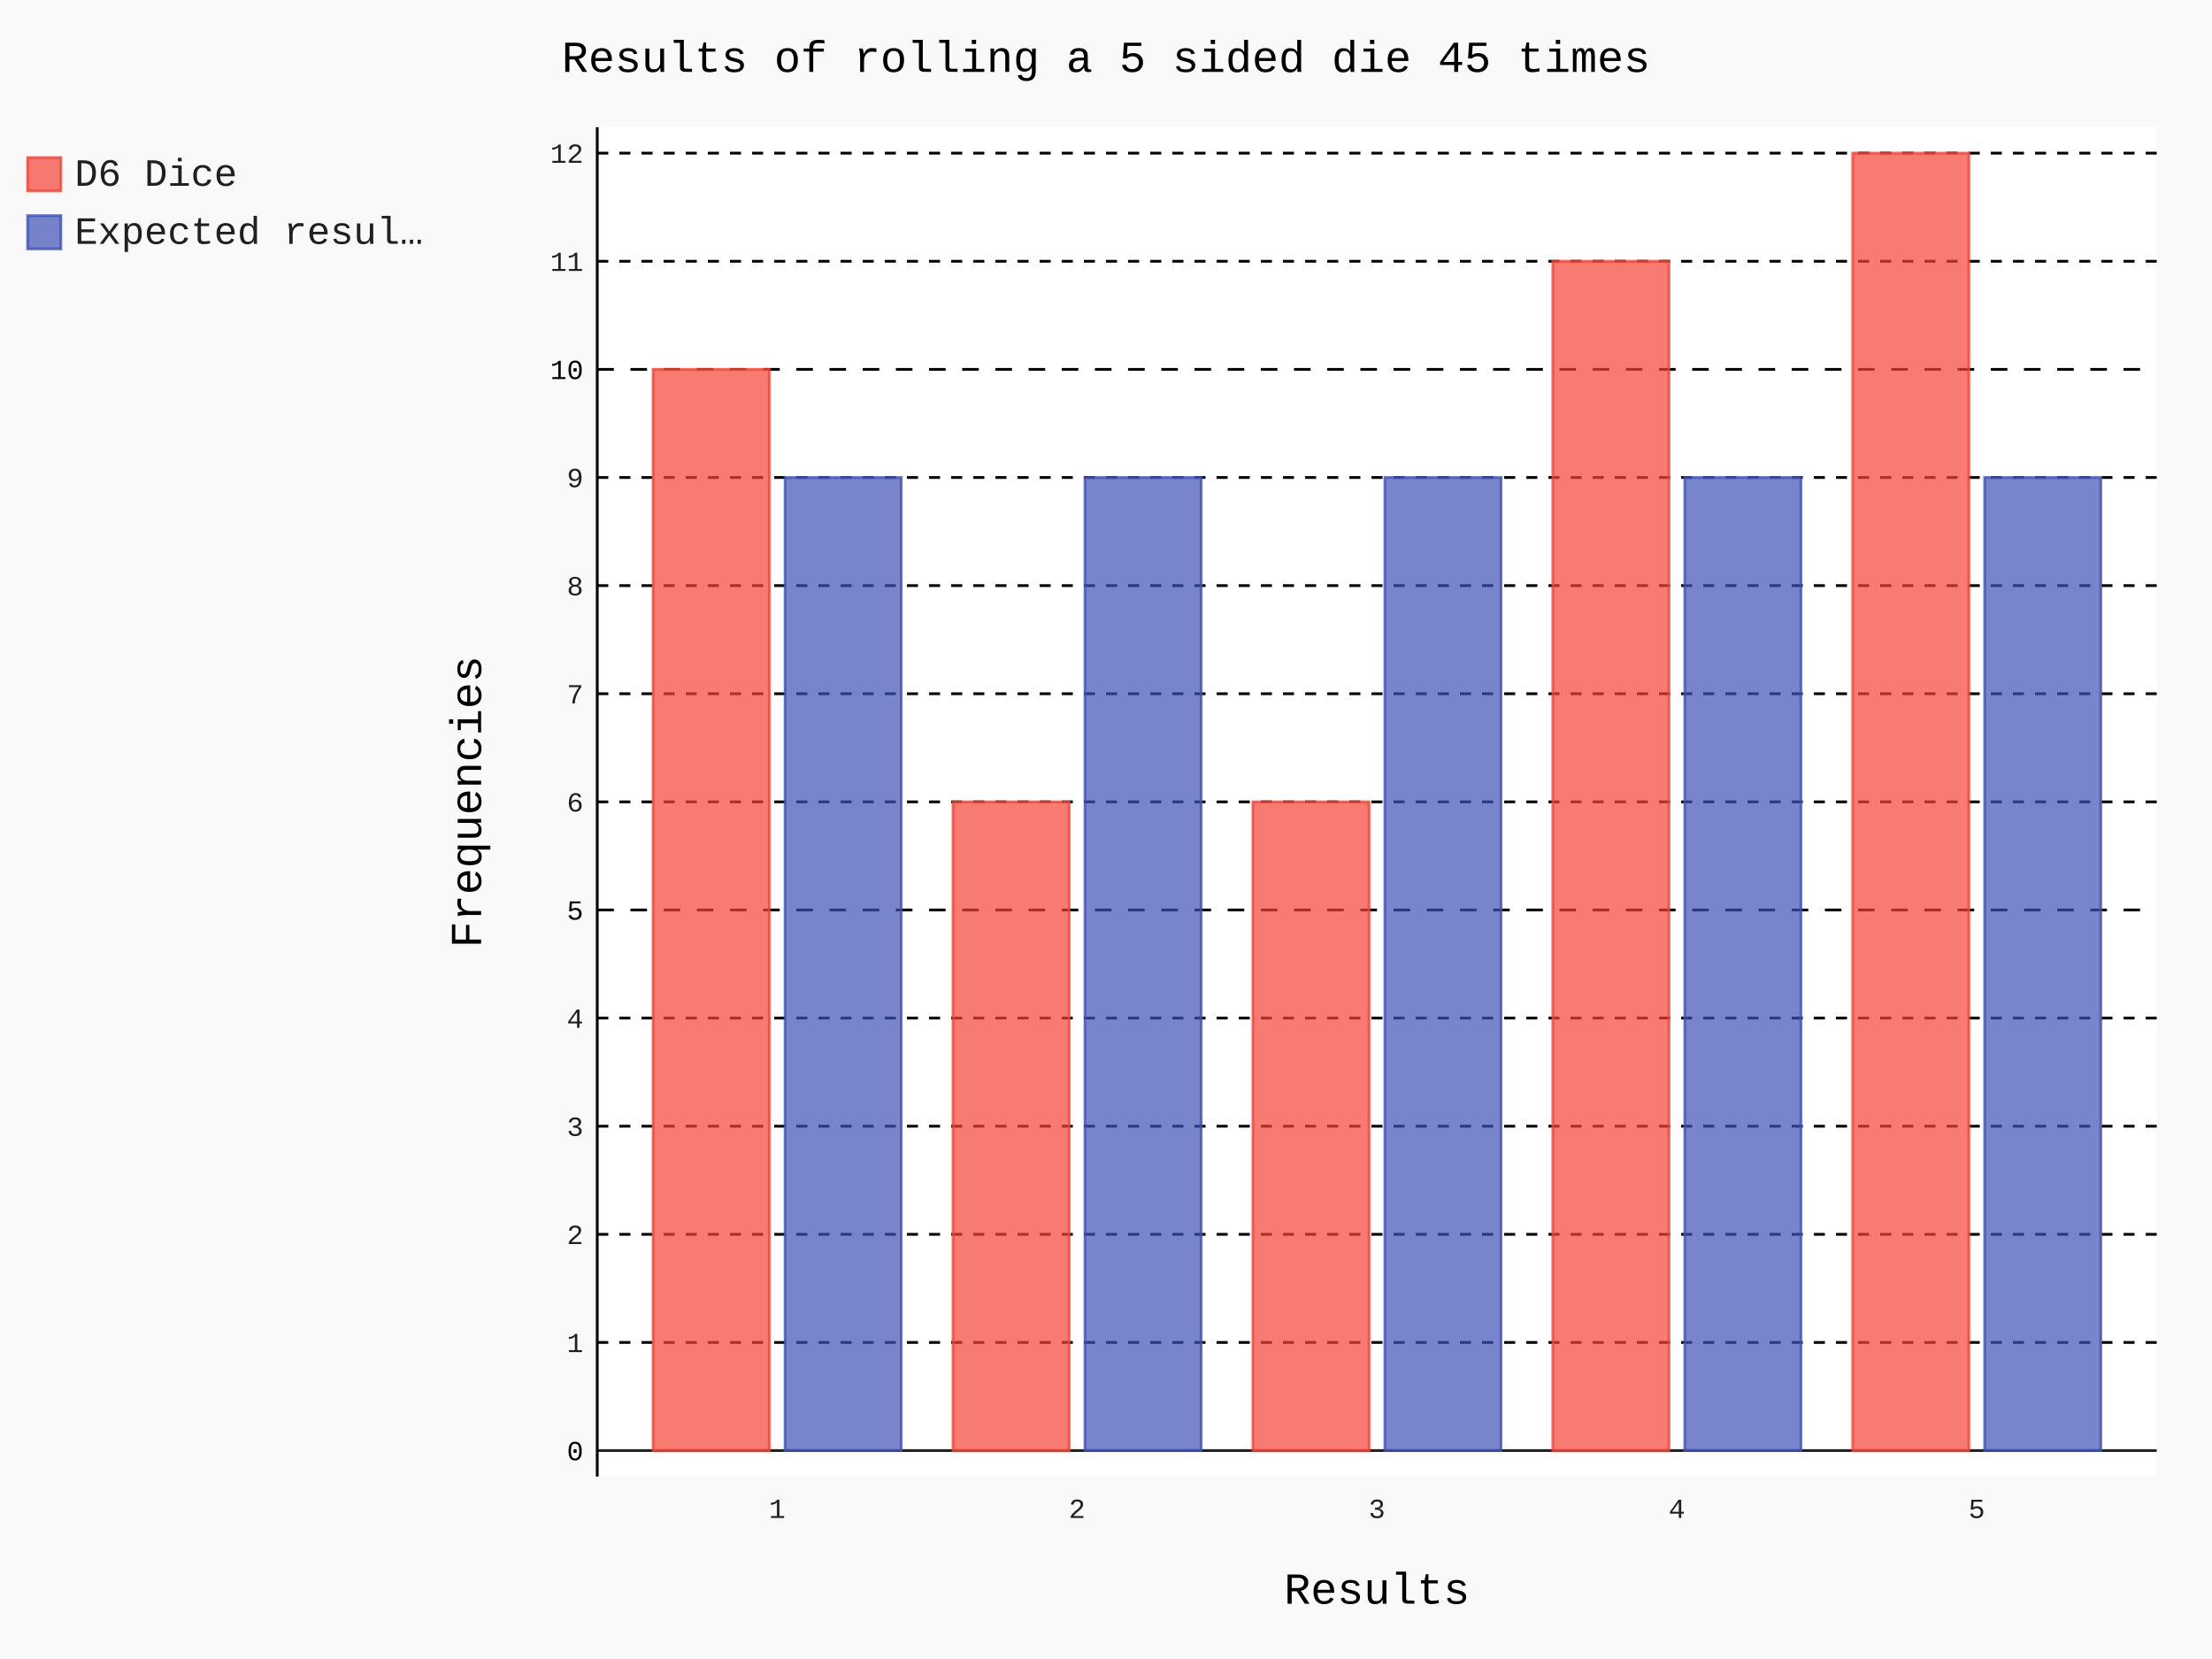
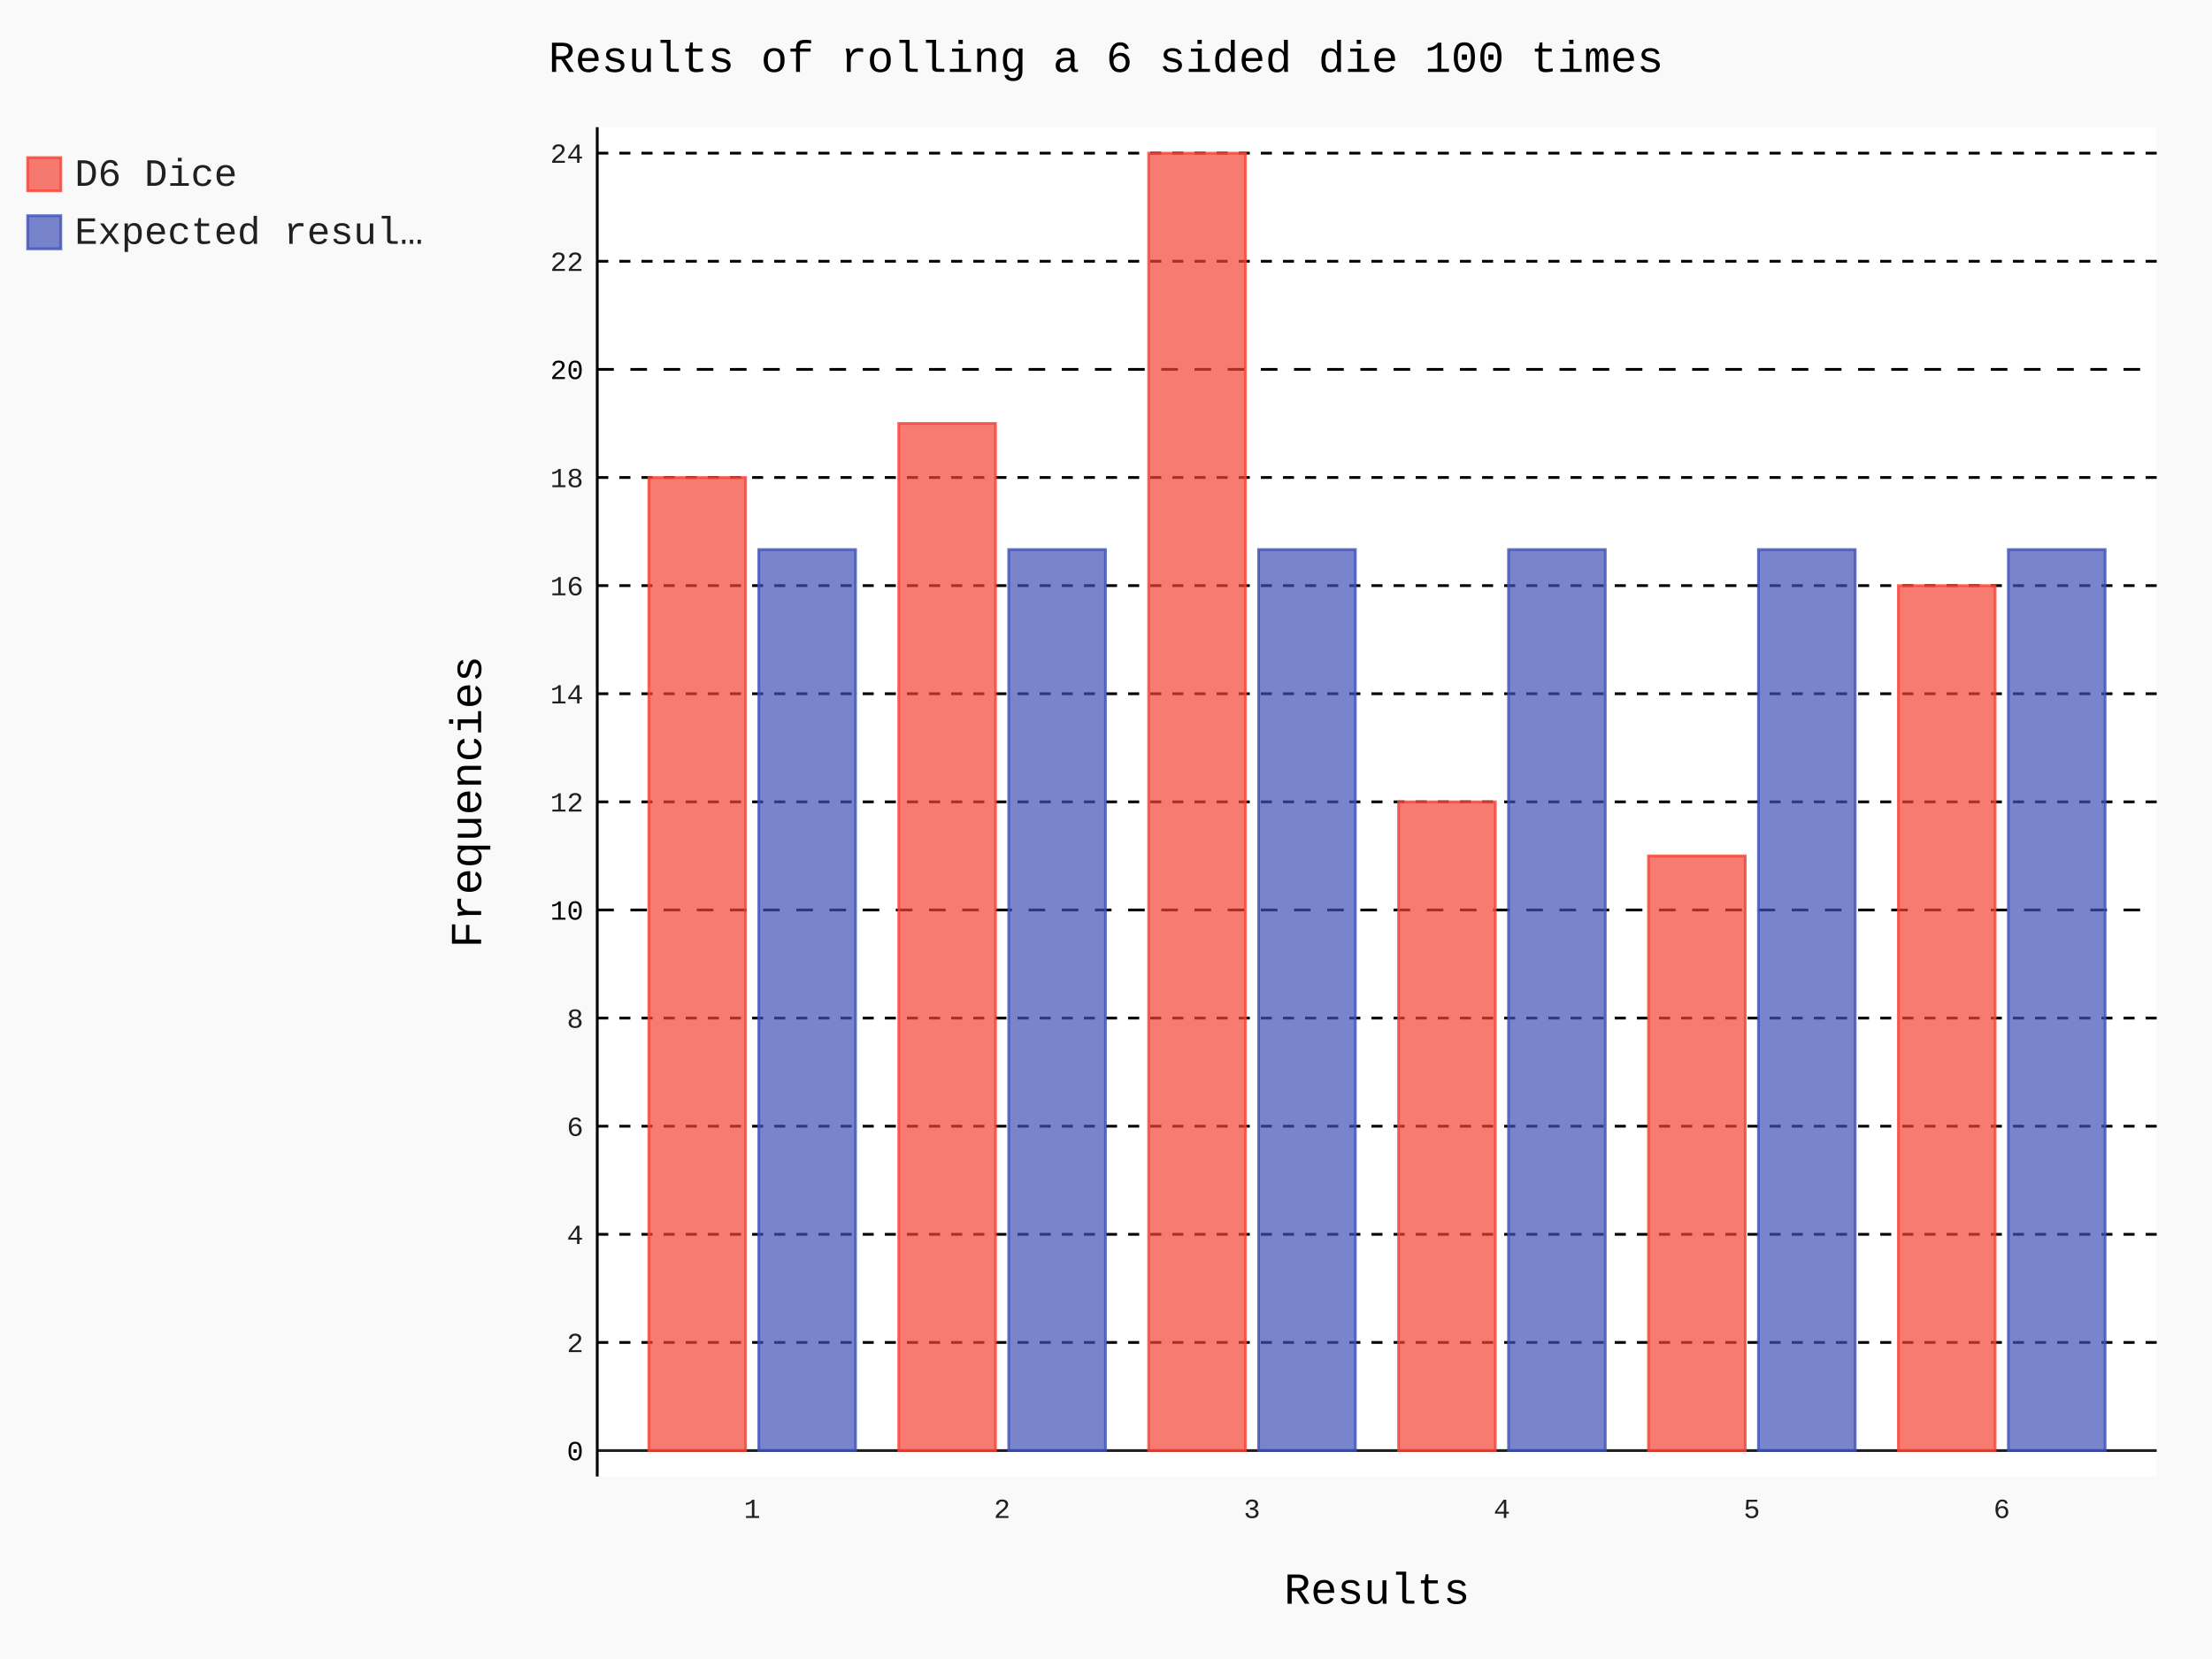
- <svg xmlns="http://www.w3.org/2000/svg" id="chart-01bf57af-cae9-4e7c-bd90-3f4e850ba0f0" class="pygal-chart" viewBox="0 0 800 600">
+ <svg xmlns="http://www.w3.org/2000/svg" id="chart-6f3b2a18-93cc-4981-b772-f54967943709" class="pygal-chart" viewBox="0 0 800 600">
  <defs>
-     <style type="text/css">#chart-01bf57af-cae9-4e7c-bd90-3f4e850ba0f0{-webkit-user-select:none;-webkit-font-smoothing:antialiased;font-family:Consolas,"Liberation Mono",Menlo,Courier,monospace}#chart-01bf57af-cae9-4e7c-bd90-3f4e850ba0f0 .title{font-family:Consolas,"Liberation Mono",Menlo,Courier,monospace;font-size:16px}#chart-01bf57af-cae9-4e7c-bd90-3f4e850ba0f0 .legends .legend text{font-family:Consolas,"Liberation Mono",Menlo,Courier,monospace;font-size:14px}#chart-01bf57af-cae9-4e7c-bd90-3f4e850ba0f0 .axis text{font-family:Consolas,"Liberation Mono",Menlo,Courier,monospace;font-size:10px}#chart-01bf57af-cae9-4e7c-bd90-3f4e850ba0f0 .axis text.major{font-family:Consolas,"Liberation Mono",Menlo,Courier,monospace;font-size:10px}#chart-01bf57af-cae9-4e7c-bd90-3f4e850ba0f0 .text-overlay text.value{font-family:Consolas,"Liberation Mono",Menlo,Courier,monospace;font-size:16px}#chart-01bf57af-cae9-4e7c-bd90-3f4e850ba0f0 .text-overlay text.label{font-family:Consolas,"Liberation Mono",Menlo,Courier,monospace;font-size:10px}#chart-01bf57af-cae9-4e7c-bd90-3f4e850ba0f0 .tooltip{font-family:Consolas,"Liberation Mono",Menlo,Courier,monospace;font-size:14px}#chart-01bf57af-cae9-4e7c-bd90-3f4e850ba0f0 text.no_data{font-family:Consolas,"Liberation Mono",Menlo,Courier,monospace;font-size:64px}
- #chart-01bf57af-cae9-4e7c-bd90-3f4e850ba0f0{background-color:rgba(249,249,249,1)}#chart-01bf57af-cae9-4e7c-bd90-3f4e850ba0f0 path,#chart-01bf57af-cae9-4e7c-bd90-3f4e850ba0f0 line,#chart-01bf57af-cae9-4e7c-bd90-3f4e850ba0f0 rect,#chart-01bf57af-cae9-4e7c-bd90-3f4e850ba0f0 circle{-webkit-transition:150ms;-moz-transition:150ms;transition:150ms}#chart-01bf57af-cae9-4e7c-bd90-3f4e850ba0f0 .graph &gt; .background{fill:rgba(249,249,249,1)}#chart-01bf57af-cae9-4e7c-bd90-3f4e850ba0f0 .plot &gt; .background{fill:rgba(255,255,255,1)}#chart-01bf57af-cae9-4e7c-bd90-3f4e850ba0f0 .graph{fill:rgba(0,0,0,.87)}#chart-01bf57af-cae9-4e7c-bd90-3f4e850ba0f0 text.no_data{fill:rgba(0,0,0,1)}#chart-01bf57af-cae9-4e7c-bd90-3f4e850ba0f0 .title{fill:rgba(0,0,0,1)}#chart-01bf57af-cae9-4e7c-bd90-3f4e850ba0f0 .legends .legend text{fill:rgba(0,0,0,.87)}#chart-01bf57af-cae9-4e7c-bd90-3f4e850ba0f0 .legends .legend:hover text{fill:rgba(0,0,0,1)}#chart-01bf57af-cae9-4e7c-bd90-3f4e850ba0f0 .axis .line{stroke:rgba(0,0,0,1)}#chart-01bf57af-cae9-4e7c-bd90-3f4e850ba0f0 .axis .guide.line{stroke:rgba(0,0,0,.54)}#chart-01bf57af-cae9-4e7c-bd90-3f4e850ba0f0 .axis .major.line{stroke:rgba(0,0,0,.87)}#chart-01bf57af-cae9-4e7c-bd90-3f4e850ba0f0 .axis text.major{fill:rgba(0,0,0,1)}#chart-01bf57af-cae9-4e7c-bd90-3f4e850ba0f0 .axis.y .guides:hover .guide.line,#chart-01bf57af-cae9-4e7c-bd90-3f4e850ba0f0 .line-graph .axis.x .guides:hover .guide.line,#chart-01bf57af-cae9-4e7c-bd90-3f4e850ba0f0 .stackedline-graph .axis.x .guides:hover .guide.line,#chart-01bf57af-cae9-4e7c-bd90-3f4e850ba0f0 .xy-graph .axis.x .guides:hover .guide.line{stroke:rgba(0,0,0,1)}#chart-01bf57af-cae9-4e7c-bd90-3f4e850ba0f0 .axis .guides:hover text{fill:rgba(0,0,0,1)}#chart-01bf57af-cae9-4e7c-bd90-3f4e850ba0f0 .reactive{fill-opacity:.7;stroke-opacity:.8;stroke-width:1}#chart-01bf57af-cae9-4e7c-bd90-3f4e850ba0f0 .ci{stroke:rgba(0,0,0,.87)}#chart-01bf57af-cae9-4e7c-bd90-3f4e850ba0f0 .reactive.active,#chart-01bf57af-cae9-4e7c-bd90-3f4e850ba0f0 .active .reactive{fill-opacity:.8;stroke-opacity:.9;stroke-width:4}#chart-01bf57af-cae9-4e7c-bd90-3f4e850ba0f0 .ci .reactive.active{stroke-width:1.5}#chart-01bf57af-cae9-4e7c-bd90-3f4e850ba0f0 .series text{fill:rgba(0,0,0,1)}#chart-01bf57af-cae9-4e7c-bd90-3f4e850ba0f0 .tooltip rect{fill:rgba(255,255,255,1);stroke:rgba(0,0,0,1);-webkit-transition:opacity 150ms;-moz-transition:opacity 150ms;transition:opacity 150ms}#chart-01bf57af-cae9-4e7c-bd90-3f4e850ba0f0 .tooltip .label{fill:rgba(0,0,0,.87)}#chart-01bf57af-cae9-4e7c-bd90-3f4e850ba0f0 .tooltip .label{fill:rgba(0,0,0,.87)}#chart-01bf57af-cae9-4e7c-bd90-3f4e850ba0f0 .tooltip .legend{font-size:.8em;fill:rgba(0,0,0,.54)}#chart-01bf57af-cae9-4e7c-bd90-3f4e850ba0f0 .tooltip .x_label{font-size:.6em;fill:rgba(0,0,0,1)}#chart-01bf57af-cae9-4e7c-bd90-3f4e850ba0f0 .tooltip .xlink{font-size:.5em;text-decoration:underline}#chart-01bf57af-cae9-4e7c-bd90-3f4e850ba0f0 .tooltip .value{font-size:1.5em}#chart-01bf57af-cae9-4e7c-bd90-3f4e850ba0f0 .bound{font-size:.5em}#chart-01bf57af-cae9-4e7c-bd90-3f4e850ba0f0 .max-value{font-size:.75em;fill:rgba(0,0,0,.54)}#chart-01bf57af-cae9-4e7c-bd90-3f4e850ba0f0 .map-element{fill:rgba(255,255,255,1);stroke:rgba(0,0,0,.54) !important}#chart-01bf57af-cae9-4e7c-bd90-3f4e850ba0f0 .map-element .reactive{fill-opacity:inherit;stroke-opacity:inherit}#chart-01bf57af-cae9-4e7c-bd90-3f4e850ba0f0 .color-0,#chart-01bf57af-cae9-4e7c-bd90-3f4e850ba0f0 .color-0 a:visited{stroke:#F44336;fill:#F44336}#chart-01bf57af-cae9-4e7c-bd90-3f4e850ba0f0 .color-1,#chart-01bf57af-cae9-4e7c-bd90-3f4e850ba0f0 .color-1 a:visited{stroke:#3F51B5;fill:#3F51B5}#chart-01bf57af-cae9-4e7c-bd90-3f4e850ba0f0 .text-overlay .color-0 text{fill:black}#chart-01bf57af-cae9-4e7c-bd90-3f4e850ba0f0 .text-overlay .color-1 text{fill:black}#chart-01bf57af-cae9-4e7c-bd90-3f4e850ba0f0 .series.serie-1{stroke-width:2}
- #chart-01bf57af-cae9-4e7c-bd90-3f4e850ba0f0 text.no_data{text-anchor:middle}#chart-01bf57af-cae9-4e7c-bd90-3f4e850ba0f0 .guide.line{fill:none}#chart-01bf57af-cae9-4e7c-bd90-3f4e850ba0f0 .centered{text-anchor:middle}#chart-01bf57af-cae9-4e7c-bd90-3f4e850ba0f0 .title{text-anchor:middle}#chart-01bf57af-cae9-4e7c-bd90-3f4e850ba0f0 .legends .legend text{fill-opacity:1}#chart-01bf57af-cae9-4e7c-bd90-3f4e850ba0f0 .axis.x text{text-anchor:middle}#chart-01bf57af-cae9-4e7c-bd90-3f4e850ba0f0 .axis.x:not(.web) text[transform]{text-anchor:start}#chart-01bf57af-cae9-4e7c-bd90-3f4e850ba0f0 .axis.x:not(.web) text[transform].backwards{text-anchor:end}#chart-01bf57af-cae9-4e7c-bd90-3f4e850ba0f0 .axis.y text{text-anchor:end}#chart-01bf57af-cae9-4e7c-bd90-3f4e850ba0f0 .axis.y text[transform].backwards{text-anchor:start}#chart-01bf57af-cae9-4e7c-bd90-3f4e850ba0f0 .axis.y2 text{text-anchor:start}#chart-01bf57af-cae9-4e7c-bd90-3f4e850ba0f0 .axis.y2 text[transform].backwards{text-anchor:end}#chart-01bf57af-cae9-4e7c-bd90-3f4e850ba0f0 .axis .guide.line{stroke-dasharray:4,4;stroke:black}#chart-01bf57af-cae9-4e7c-bd90-3f4e850ba0f0 .axis .major.guide.line{stroke-dasharray:6,6;stroke:black}#chart-01bf57af-cae9-4e7c-bd90-3f4e850ba0f0 .horizontal .axis.y .guide.line,#chart-01bf57af-cae9-4e7c-bd90-3f4e850ba0f0 .horizontal .axis.y2 .guide.line,#chart-01bf57af-cae9-4e7c-bd90-3f4e850ba0f0 .vertical .axis.x .guide.line{opacity:0}#chart-01bf57af-cae9-4e7c-bd90-3f4e850ba0f0 .horizontal .axis.always_show .guide.line,#chart-01bf57af-cae9-4e7c-bd90-3f4e850ba0f0 .vertical .axis.always_show .guide.line{opacity:1 !important}#chart-01bf57af-cae9-4e7c-bd90-3f4e850ba0f0 .axis.y .guides:hover .guide.line,#chart-01bf57af-cae9-4e7c-bd90-3f4e850ba0f0 .axis.y2 .guides:hover .guide.line,#chart-01bf57af-cae9-4e7c-bd90-3f4e850ba0f0 .axis.x .guides:hover .guide.line{opacity:1}#chart-01bf57af-cae9-4e7c-bd90-3f4e850ba0f0 .axis .guides:hover text{opacity:1}#chart-01bf57af-cae9-4e7c-bd90-3f4e850ba0f0 .nofill{fill:none}#chart-01bf57af-cae9-4e7c-bd90-3f4e850ba0f0 .subtle-fill{fill-opacity:.2}#chart-01bf57af-cae9-4e7c-bd90-3f4e850ba0f0 .dot{stroke-width:1px;fill-opacity:1;stroke-opacity:1}#chart-01bf57af-cae9-4e7c-bd90-3f4e850ba0f0 .dot.active{stroke-width:5px}#chart-01bf57af-cae9-4e7c-bd90-3f4e850ba0f0 .dot.negative{fill:transparent}#chart-01bf57af-cae9-4e7c-bd90-3f4e850ba0f0 text,#chart-01bf57af-cae9-4e7c-bd90-3f4e850ba0f0 tspan{stroke:none !important}#chart-01bf57af-cae9-4e7c-bd90-3f4e850ba0f0 .series text.active{opacity:1}#chart-01bf57af-cae9-4e7c-bd90-3f4e850ba0f0 .tooltip rect{fill-opacity:.95;stroke-width:.5}#chart-01bf57af-cae9-4e7c-bd90-3f4e850ba0f0 .tooltip text{fill-opacity:1}#chart-01bf57af-cae9-4e7c-bd90-3f4e850ba0f0 .showable{visibility:hidden}#chart-01bf57af-cae9-4e7c-bd90-3f4e850ba0f0 .showable.shown{visibility:visible}#chart-01bf57af-cae9-4e7c-bd90-3f4e850ba0f0 .gauge-background{fill:rgba(229,229,229,1);stroke:none}#chart-01bf57af-cae9-4e7c-bd90-3f4e850ba0f0 .bg-lines{stroke:rgba(249,249,249,1);stroke-width:2px}</style>
+     <style type="text/css">#chart-6f3b2a18-93cc-4981-b772-f54967943709{-webkit-user-select:none;-webkit-font-smoothing:antialiased;font-family:Consolas,"Liberation Mono",Menlo,Courier,monospace}#chart-6f3b2a18-93cc-4981-b772-f54967943709 .title{font-family:Consolas,"Liberation Mono",Menlo,Courier,monospace;font-size:16px}#chart-6f3b2a18-93cc-4981-b772-f54967943709 .legends .legend text{font-family:Consolas,"Liberation Mono",Menlo,Courier,monospace;font-size:14px}#chart-6f3b2a18-93cc-4981-b772-f54967943709 .axis text{font-family:Consolas,"Liberation Mono",Menlo,Courier,monospace;font-size:10px}#chart-6f3b2a18-93cc-4981-b772-f54967943709 .axis text.major{font-family:Consolas,"Liberation Mono",Menlo,Courier,monospace;font-size:10px}#chart-6f3b2a18-93cc-4981-b772-f54967943709 .text-overlay text.value{font-family:Consolas,"Liberation Mono",Menlo,Courier,monospace;font-size:16px}#chart-6f3b2a18-93cc-4981-b772-f54967943709 .text-overlay text.label{font-family:Consolas,"Liberation Mono",Menlo,Courier,monospace;font-size:10px}#chart-6f3b2a18-93cc-4981-b772-f54967943709 .tooltip{font-family:Consolas,"Liberation Mono",Menlo,Courier,monospace;font-size:14px}#chart-6f3b2a18-93cc-4981-b772-f54967943709 text.no_data{font-family:Consolas,"Liberation Mono",Menlo,Courier,monospace;font-size:64px}
+ #chart-6f3b2a18-93cc-4981-b772-f54967943709{background-color:rgba(249,249,249,1)}#chart-6f3b2a18-93cc-4981-b772-f54967943709 path,#chart-6f3b2a18-93cc-4981-b772-f54967943709 line,#chart-6f3b2a18-93cc-4981-b772-f54967943709 rect,#chart-6f3b2a18-93cc-4981-b772-f54967943709 circle{-webkit-transition:150ms;-moz-transition:150ms;transition:150ms}#chart-6f3b2a18-93cc-4981-b772-f54967943709 .graph &gt; .background{fill:rgba(249,249,249,1)}#chart-6f3b2a18-93cc-4981-b772-f54967943709 .plot &gt; .background{fill:rgba(255,255,255,1)}#chart-6f3b2a18-93cc-4981-b772-f54967943709 .graph{fill:rgba(0,0,0,.87)}#chart-6f3b2a18-93cc-4981-b772-f54967943709 text.no_data{fill:rgba(0,0,0,1)}#chart-6f3b2a18-93cc-4981-b772-f54967943709 .title{fill:rgba(0,0,0,1)}#chart-6f3b2a18-93cc-4981-b772-f54967943709 .legends .legend text{fill:rgba(0,0,0,.87)}#chart-6f3b2a18-93cc-4981-b772-f54967943709 .legends .legend:hover text{fill:rgba(0,0,0,1)}#chart-6f3b2a18-93cc-4981-b772-f54967943709 .axis .line{stroke:rgba(0,0,0,1)}#chart-6f3b2a18-93cc-4981-b772-f54967943709 .axis .guide.line{stroke:rgba(0,0,0,.54)}#chart-6f3b2a18-93cc-4981-b772-f54967943709 .axis .major.line{stroke:rgba(0,0,0,.87)}#chart-6f3b2a18-93cc-4981-b772-f54967943709 .axis text.major{fill:rgba(0,0,0,1)}#chart-6f3b2a18-93cc-4981-b772-f54967943709 .axis.y .guides:hover .guide.line,#chart-6f3b2a18-93cc-4981-b772-f54967943709 .line-graph .axis.x .guides:hover .guide.line,#chart-6f3b2a18-93cc-4981-b772-f54967943709 .stackedline-graph .axis.x .guides:hover .guide.line,#chart-6f3b2a18-93cc-4981-b772-f54967943709 .xy-graph .axis.x .guides:hover .guide.line{stroke:rgba(0,0,0,1)}#chart-6f3b2a18-93cc-4981-b772-f54967943709 .axis .guides:hover text{fill:rgba(0,0,0,1)}#chart-6f3b2a18-93cc-4981-b772-f54967943709 .reactive{fill-opacity:.7;stroke-opacity:.8;stroke-width:1}#chart-6f3b2a18-93cc-4981-b772-f54967943709 .ci{stroke:rgba(0,0,0,.87)}#chart-6f3b2a18-93cc-4981-b772-f54967943709 .reactive.active,#chart-6f3b2a18-93cc-4981-b772-f54967943709 .active .reactive{fill-opacity:.8;stroke-opacity:.9;stroke-width:4}#chart-6f3b2a18-93cc-4981-b772-f54967943709 .ci .reactive.active{stroke-width:1.5}#chart-6f3b2a18-93cc-4981-b772-f54967943709 .series text{fill:rgba(0,0,0,1)}#chart-6f3b2a18-93cc-4981-b772-f54967943709 .tooltip rect{fill:rgba(255,255,255,1);stroke:rgba(0,0,0,1);-webkit-transition:opacity 150ms;-moz-transition:opacity 150ms;transition:opacity 150ms}#chart-6f3b2a18-93cc-4981-b772-f54967943709 .tooltip .label{fill:rgba(0,0,0,.87)}#chart-6f3b2a18-93cc-4981-b772-f54967943709 .tooltip .label{fill:rgba(0,0,0,.87)}#chart-6f3b2a18-93cc-4981-b772-f54967943709 .tooltip .legend{font-size:.8em;fill:rgba(0,0,0,.54)}#chart-6f3b2a18-93cc-4981-b772-f54967943709 .tooltip .x_label{font-size:.6em;fill:rgba(0,0,0,1)}#chart-6f3b2a18-93cc-4981-b772-f54967943709 .tooltip .xlink{font-size:.5em;text-decoration:underline}#chart-6f3b2a18-93cc-4981-b772-f54967943709 .tooltip .value{font-size:1.5em}#chart-6f3b2a18-93cc-4981-b772-f54967943709 .bound{font-size:.5em}#chart-6f3b2a18-93cc-4981-b772-f54967943709 .max-value{font-size:.75em;fill:rgba(0,0,0,.54)}#chart-6f3b2a18-93cc-4981-b772-f54967943709 .map-element{fill:rgba(255,255,255,1);stroke:rgba(0,0,0,.54) !important}#chart-6f3b2a18-93cc-4981-b772-f54967943709 .map-element .reactive{fill-opacity:inherit;stroke-opacity:inherit}#chart-6f3b2a18-93cc-4981-b772-f54967943709 .color-0,#chart-6f3b2a18-93cc-4981-b772-f54967943709 .color-0 a:visited{stroke:#F44336;fill:#F44336}#chart-6f3b2a18-93cc-4981-b772-f54967943709 .color-1,#chart-6f3b2a18-93cc-4981-b772-f54967943709 .color-1 a:visited{stroke:#3F51B5;fill:#3F51B5}#chart-6f3b2a18-93cc-4981-b772-f54967943709 .text-overlay .color-0 text{fill:black}#chart-6f3b2a18-93cc-4981-b772-f54967943709 .text-overlay .color-1 text{fill:black}#chart-6f3b2a18-93cc-4981-b772-f54967943709 .series.serie-1{stroke-width:2}
+ #chart-6f3b2a18-93cc-4981-b772-f54967943709 text.no_data{text-anchor:middle}#chart-6f3b2a18-93cc-4981-b772-f54967943709 .guide.line{fill:none}#chart-6f3b2a18-93cc-4981-b772-f54967943709 .centered{text-anchor:middle}#chart-6f3b2a18-93cc-4981-b772-f54967943709 .title{text-anchor:middle}#chart-6f3b2a18-93cc-4981-b772-f54967943709 .legends .legend text{fill-opacity:1}#chart-6f3b2a18-93cc-4981-b772-f54967943709 .axis.x text{text-anchor:middle}#chart-6f3b2a18-93cc-4981-b772-f54967943709 .axis.x:not(.web) text[transform]{text-anchor:start}#chart-6f3b2a18-93cc-4981-b772-f54967943709 .axis.x:not(.web) text[transform].backwards{text-anchor:end}#chart-6f3b2a18-93cc-4981-b772-f54967943709 .axis.y text{text-anchor:end}#chart-6f3b2a18-93cc-4981-b772-f54967943709 .axis.y text[transform].backwards{text-anchor:start}#chart-6f3b2a18-93cc-4981-b772-f54967943709 .axis.y2 text{text-anchor:start}#chart-6f3b2a18-93cc-4981-b772-f54967943709 .axis.y2 text[transform].backwards{text-anchor:end}#chart-6f3b2a18-93cc-4981-b772-f54967943709 .axis .guide.line{stroke-dasharray:4,4;stroke:black}#chart-6f3b2a18-93cc-4981-b772-f54967943709 .axis .major.guide.line{stroke-dasharray:6,6;stroke:black}#chart-6f3b2a18-93cc-4981-b772-f54967943709 .horizontal .axis.y .guide.line,#chart-6f3b2a18-93cc-4981-b772-f54967943709 .horizontal .axis.y2 .guide.line,#chart-6f3b2a18-93cc-4981-b772-f54967943709 .vertical .axis.x .guide.line{opacity:0}#chart-6f3b2a18-93cc-4981-b772-f54967943709 .horizontal .axis.always_show .guide.line,#chart-6f3b2a18-93cc-4981-b772-f54967943709 .vertical .axis.always_show .guide.line{opacity:1 !important}#chart-6f3b2a18-93cc-4981-b772-f54967943709 .axis.y .guides:hover .guide.line,#chart-6f3b2a18-93cc-4981-b772-f54967943709 .axis.y2 .guides:hover .guide.line,#chart-6f3b2a18-93cc-4981-b772-f54967943709 .axis.x .guides:hover .guide.line{opacity:1}#chart-6f3b2a18-93cc-4981-b772-f54967943709 .axis .guides:hover text{opacity:1}#chart-6f3b2a18-93cc-4981-b772-f54967943709 .nofill{fill:none}#chart-6f3b2a18-93cc-4981-b772-f54967943709 .subtle-fill{fill-opacity:.2}#chart-6f3b2a18-93cc-4981-b772-f54967943709 .dot{stroke-width:1px;fill-opacity:1;stroke-opacity:1}#chart-6f3b2a18-93cc-4981-b772-f54967943709 .dot.active{stroke-width:5px}#chart-6f3b2a18-93cc-4981-b772-f54967943709 .dot.negative{fill:transparent}#chart-6f3b2a18-93cc-4981-b772-f54967943709 text,#chart-6f3b2a18-93cc-4981-b772-f54967943709 tspan{stroke:none !important}#chart-6f3b2a18-93cc-4981-b772-f54967943709 .series text.active{opacity:1}#chart-6f3b2a18-93cc-4981-b772-f54967943709 .tooltip rect{fill-opacity:.95;stroke-width:.5}#chart-6f3b2a18-93cc-4981-b772-f54967943709 .tooltip text{fill-opacity:1}#chart-6f3b2a18-93cc-4981-b772-f54967943709 .showable{visibility:hidden}#chart-6f3b2a18-93cc-4981-b772-f54967943709 .showable.shown{visibility:visible}#chart-6f3b2a18-93cc-4981-b772-f54967943709 .gauge-background{fill:rgba(229,229,229,1);stroke:none}#chart-6f3b2a18-93cc-4981-b772-f54967943709 .bg-lines{stroke:rgba(249,249,249,1);stroke-width:2px}</style>
  </defs>
  <g class="graph bar-graph vertical">
    <rect x="0" y="0" width="800" height="600" class="background" />
    <g transform="translate(216, 46)" class="plot">
      <rect x="0" y="0" width="564.0" height="488" class="background" />
      <g class="axis y always_show">
        <g class="guides">
          <path d="M0 478.615 h564" class="axis major line" />
          <text x="-5" y="482.115" class="major">0</text>
        </g>
        <g class="guides">
          <path d="M0 439.513 h564" class="guide line" />
-           <text x="-5" y="443.013" class="">1</text>
+           <text x="-5" y="443.013" class="">2</text>
        </g>
        <g class="guides">
          <path d="M0 400.41 h564" class="guide line" />
-           <text x="-5" y="403.91" class="">2</text>
+           <text x="-5" y="403.91" class="">4</text>
        </g>
        <g class="guides">
          <path d="M0 361.308 h564" class="guide line" />
-           <text x="-5" y="364.808" class="">3</text>
+           <text x="-5" y="364.808" class="">6</text>
        </g>
        <g class="guides">
          <path d="M0 322.205 h564" class="guide line" />
-           <text x="-5" y="325.705" class="">4</text>
+           <text x="-5" y="325.705" class="">8</text>
        </g>
        <g class="guides">
          <path d="M0 283.103 h564" class="major guide line" />
-           <text x="-5" y="286.603" class="major">5</text>
+           <text x="-5" y="286.603" class="major">10</text>
        </g>
        <g class="guides">
          <path d="M0 244 h564" class="guide line" />
-           <text x="-5" y="247.5" class="">6</text>
+           <text x="-5" y="247.5" class="">12</text>
        </g>
        <g class="guides">
          <path d="M0 204.897 h564" class="guide line" />
-           <text x="-5" y="208.397" class="">7</text>
+           <text x="-5" y="208.397" class="">14</text>
        </g>
        <g class="guides">
          <path d="M0 165.795 h564" class="guide line" />
-           <text x="-5" y="169.295" class="">8</text>
+           <text x="-5" y="169.295" class="">16</text>
        </g>
        <g class="guides">
          <path d="M0 126.692 h564" class="guide line" />
-           <text x="-5" y="130.192" class="">9</text>
+           <text x="-5" y="130.192" class="">18</text>
        </g>
        <g class="guides">
          <path d="M0 87.59 h564" class="major guide line" />
-           <text x="-5" y="91.09" class="major">10</text>
+           <text x="-5" y="91.09" class="major">20</text>
        </g>
        <g class="guides">
          <path d="M0 48.487 h564" class="guide line" />
-           <text x="-5" y="51.987" class="">11</text>
+           <text x="-5" y="51.987" class="">22</text>
        </g>
        <g class="guides">
          <path d="M0 9.385 h564" class="guide line" />
-           <text x="-5" y="12.885" class="">12</text>
+           <text x="-5" y="12.885" class="">24</text>
        </g>
      </g>
      <g class="axis x">
        <path d="M0 0 v488" class="line" />
        <g class="guides">
-           <path d="M65.077 0 v488" class="guide line" />
-           <text x="65.077" y="503.0" class="">1</text>
+           <path d="M56.038 0 v488" class="guide line" />
+           <text x="56.038" y="503.0" class="">1</text>
        </g>
        <g class="guides">
-           <path d="M173.538 0 v488" class="guide line" />
-           <text x="173.538" y="503.0" class="">2</text>
+           <path d="M146.423 0 v488" class="guide line" />
+           <text x="146.423" y="503.0" class="">2</text>
        </g>
        <g class="guides">
-           <path d="M282 0 v488" class="guide line" />
-           <text x="282.0" y="503.0" class="">3</text>
+           <path d="M236.808 0 v488" class="guide line" />
+           <text x="236.808" y="503.0" class="">3</text>
        </g>
        <g class="guides">
-           <path d="M390.462 0 v488" class="guide line" />
-           <text x="390.462" y="503.0" class="">4</text>
+           <path d="M327.192 0 v488" class="guide line" />
+           <text x="327.192" y="503.0" class="">4</text>
        </g>
        <g class="guides">
-           <path d="M498.923 0 v488" class="guide line" />
-           <text x="498.923" y="503.0" class="">5</text>
+           <path d="M417.577 0 v488" class="guide line" />
+           <text x="417.577" y="503.0" class="">5</text>
+         </g>
+         <g class="guides">
+           <path d="M507.962 0 v488" class="guide line" />
+           <text x="507.962" y="503.0" class="">6</text>
        </g>
      </g>
      <g class="series serie-0 color-0">
        <g class="bars">
          <g class="bar">
-             <rect x="20.217" y="87.59" rx="0" ry="0" width="41.996" height="391.026" class="rect reactive tooltip-trigger" />
+             <rect x="18.655" y="126.692" rx="0" ry="0" width="34.997" height="351.923" class="rect reactive tooltip-trigger" />
          </g>
          <g class="bar">
-             <rect x="128.679" y="244" rx="0" ry="0" width="41.996" height="234.615" class="rect reactive tooltip-trigger" />
+             <rect x="109.04" y="107.141" rx="0" ry="0" width="34.997" height="371.474" class="rect reactive tooltip-trigger" />
          </g>
          <g class="bar">
-             <rect x="237.14" y="244" rx="0" ry="0" width="41.996" height="234.615" class="rect reactive tooltip-trigger" />
+             <rect x="199.425" y="9.385" rx="0" ry="0" width="34.997" height="469.231" class="rect reactive tooltip-trigger" />
          </g>
          <g class="bar">
-             <rect x="345.602" y="48.487" rx="0" ry="0" width="41.996" height="430.128" class="rect reactive tooltip-trigger" />
+             <rect x="289.809" y="244" rx="0" ry="0" width="34.997" height="234.615" class="rect reactive tooltip-trigger" />
          </g>
          <g class="bar">
-             <rect x="454.063" y="9.385" rx="0" ry="0" width="41.996" height="469.231" class="rect reactive tooltip-trigger" />
+             <rect x="380.194" y="263.551" rx="0" ry="0" width="34.997" height="215.064" class="rect reactive tooltip-trigger" />
+           </g>
+           <g class="bar">
+             <rect x="470.578" y="165.795" rx="0" ry="0" width="34.997" height="312.821" class="rect reactive tooltip-trigger" />
          </g>
        </g>
      </g>
      <g class="series serie-1 color-1">
        <g class="bars">
          <g class="bar">
-             <rect x="67.94" y="126.692" rx="0" ry="0" width="41.996" height="351.923" class="rect reactive tooltip-trigger" />
+             <rect x="58.425" y="152.754" rx="0" ry="0" width="34.997" height="325.861" class="rect reactive tooltip-trigger" />
          </g>
          <g class="bar">
-             <rect x="176.402" y="126.692" rx="0" ry="0" width="41.996" height="351.923" class="rect reactive tooltip-trigger" />
+             <rect x="148.809" y="152.754" rx="0" ry="0" width="34.997" height="325.861" class="rect reactive tooltip-trigger" />
          </g>
          <g class="bar">
-             <rect x="284.863" y="126.692" rx="0" ry="0" width="41.996" height="351.923" class="rect reactive tooltip-trigger" />
+             <rect x="239.194" y="152.754" rx="0" ry="0" width="34.997" height="325.861" class="rect reactive tooltip-trigger" />
          </g>
          <g class="bar">
-             <rect x="393.325" y="126.692" rx="0" ry="0" width="41.996" height="351.923" class="rect reactive tooltip-trigger" />
+             <rect x="329.578" y="152.754" rx="0" ry="0" width="34.997" height="325.861" class="rect reactive tooltip-trigger" />
          </g>
          <g class="bar">
-             <rect x="501.786" y="126.692" rx="0" ry="0" width="41.996" height="351.923" class="rect reactive tooltip-trigger" />
+             <rect x="419.963" y="152.754" rx="0" ry="0" width="34.997" height="325.861" class="rect reactive tooltip-trigger" />
+           </g>
+           <g class="bar">
+             <rect x="510.348" y="152.754" rx="0" ry="0" width="34.997" height="325.861" class="rect reactive tooltip-trigger" />
          </g>
        </g>
      </g>
    </g>
    <g class="titles">
-       <text x="400.0" y="26" class="title plot_title">Results of rolling a 5 sided die 45 times</text>
+       <text x="400.0" y="26" class="title plot_title">Results of rolling a 6 sided die 100 times</text>
      <text x="498.0" y="580" class="title">Results</text>
      <text x="148.0" y="316.0" class="title" transform="rotate(-90 148 290)">Frequencies</text>
    </g>
    <g transform="translate(216, 46)" class="plot overlay">
      <g class="series serie-0 color-0" />
      <g class="series serie-1 color-1" />
    </g>
    <g transform="translate(216, 46)" class="plot text-overlay">
      <g class="series serie-0 color-0" />
      <g class="series serie-1 color-1" />
    </g>
    <g transform="translate(216, 46)" class="plot tooltip-overlay">
      <g transform="translate(0 0)" style="opacity: 0" class="tooltip">
        <rect rx="0" ry="0" width="0" height="0" class="tooltip-box" />
        <g class="text" />
      </g>
    </g>
    <g transform="translate(10, 56)" class="legends">
      <g id="activate-serie-0" class="legend reactive activate-serie">
        <rect x="0.0" y="1.0" width="12" height="12" class="color-0 reactive" />
        <text x="17.0" y="11.2">D6 Dice</text>
      </g>
      <g id="activate-serie-1" class="legend reactive activate-serie">
        <rect x="0.0" y="22.0" width="12" height="12" class="color-1 reactive" />
        <text x="17.0" y="32.2">Expected resul…</text>
      </g>
    </g>
    <g transform="translate(790, 56)" class="legends" />
  </g>
</svg>
